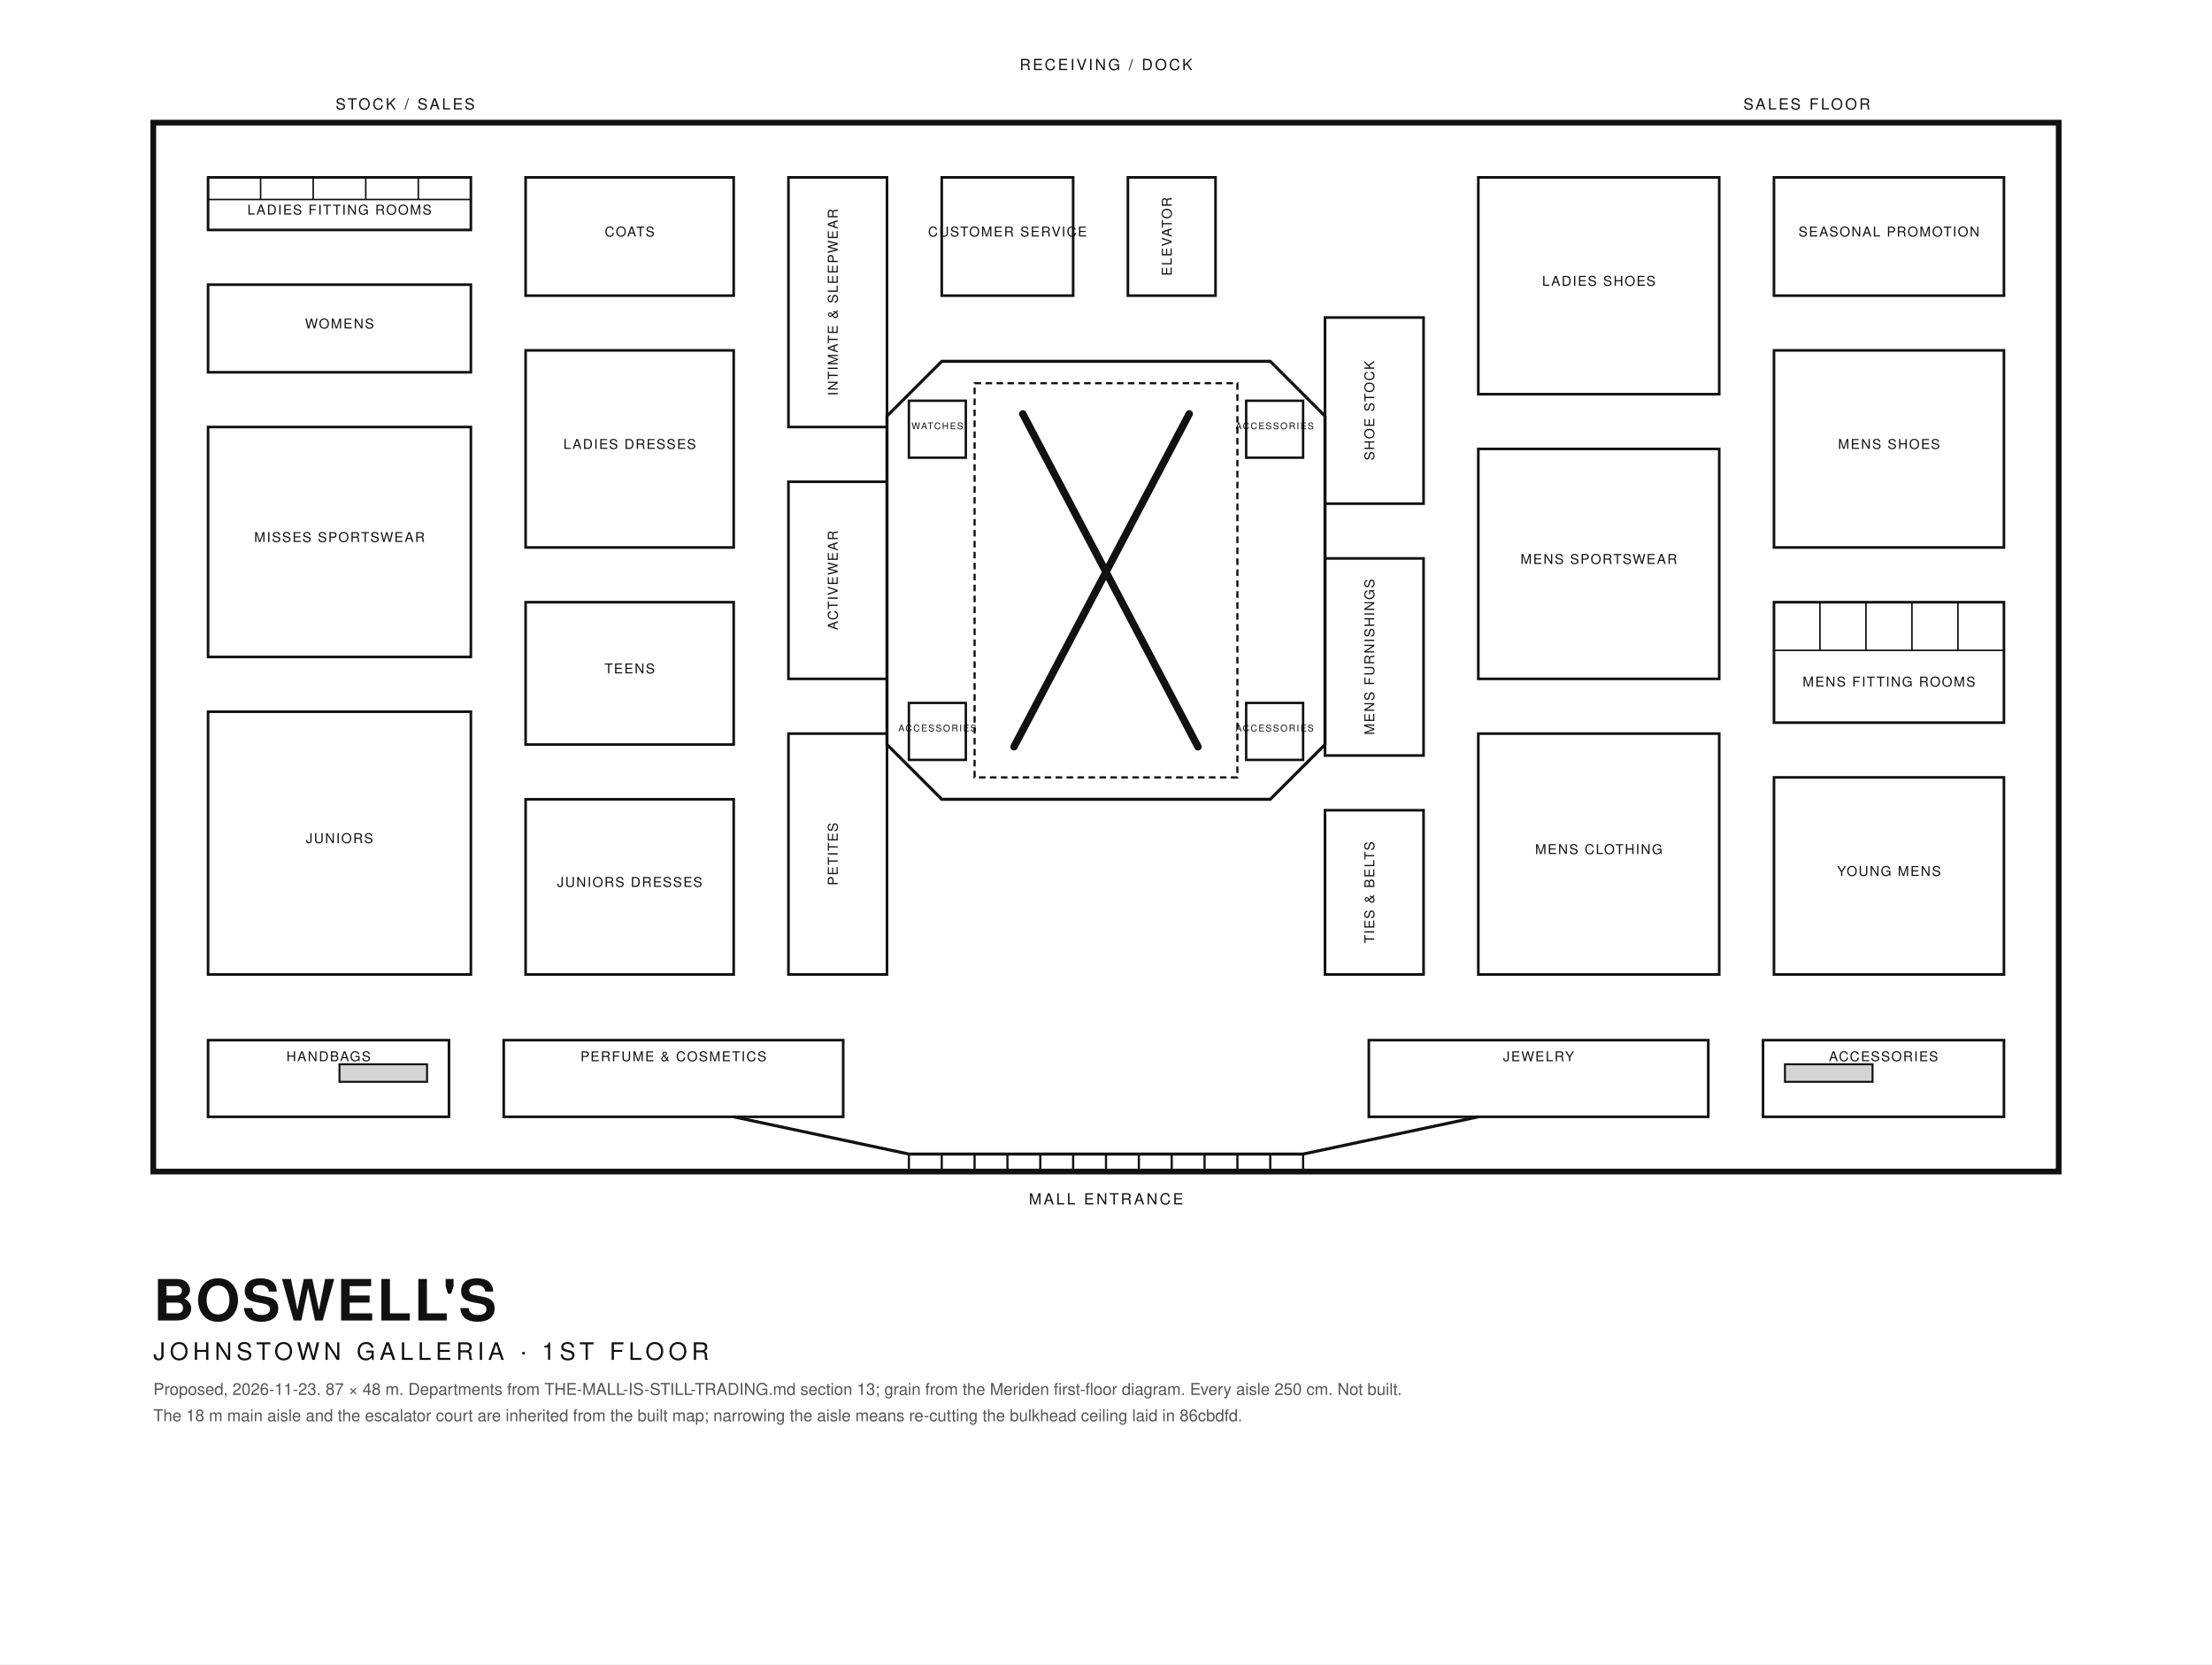
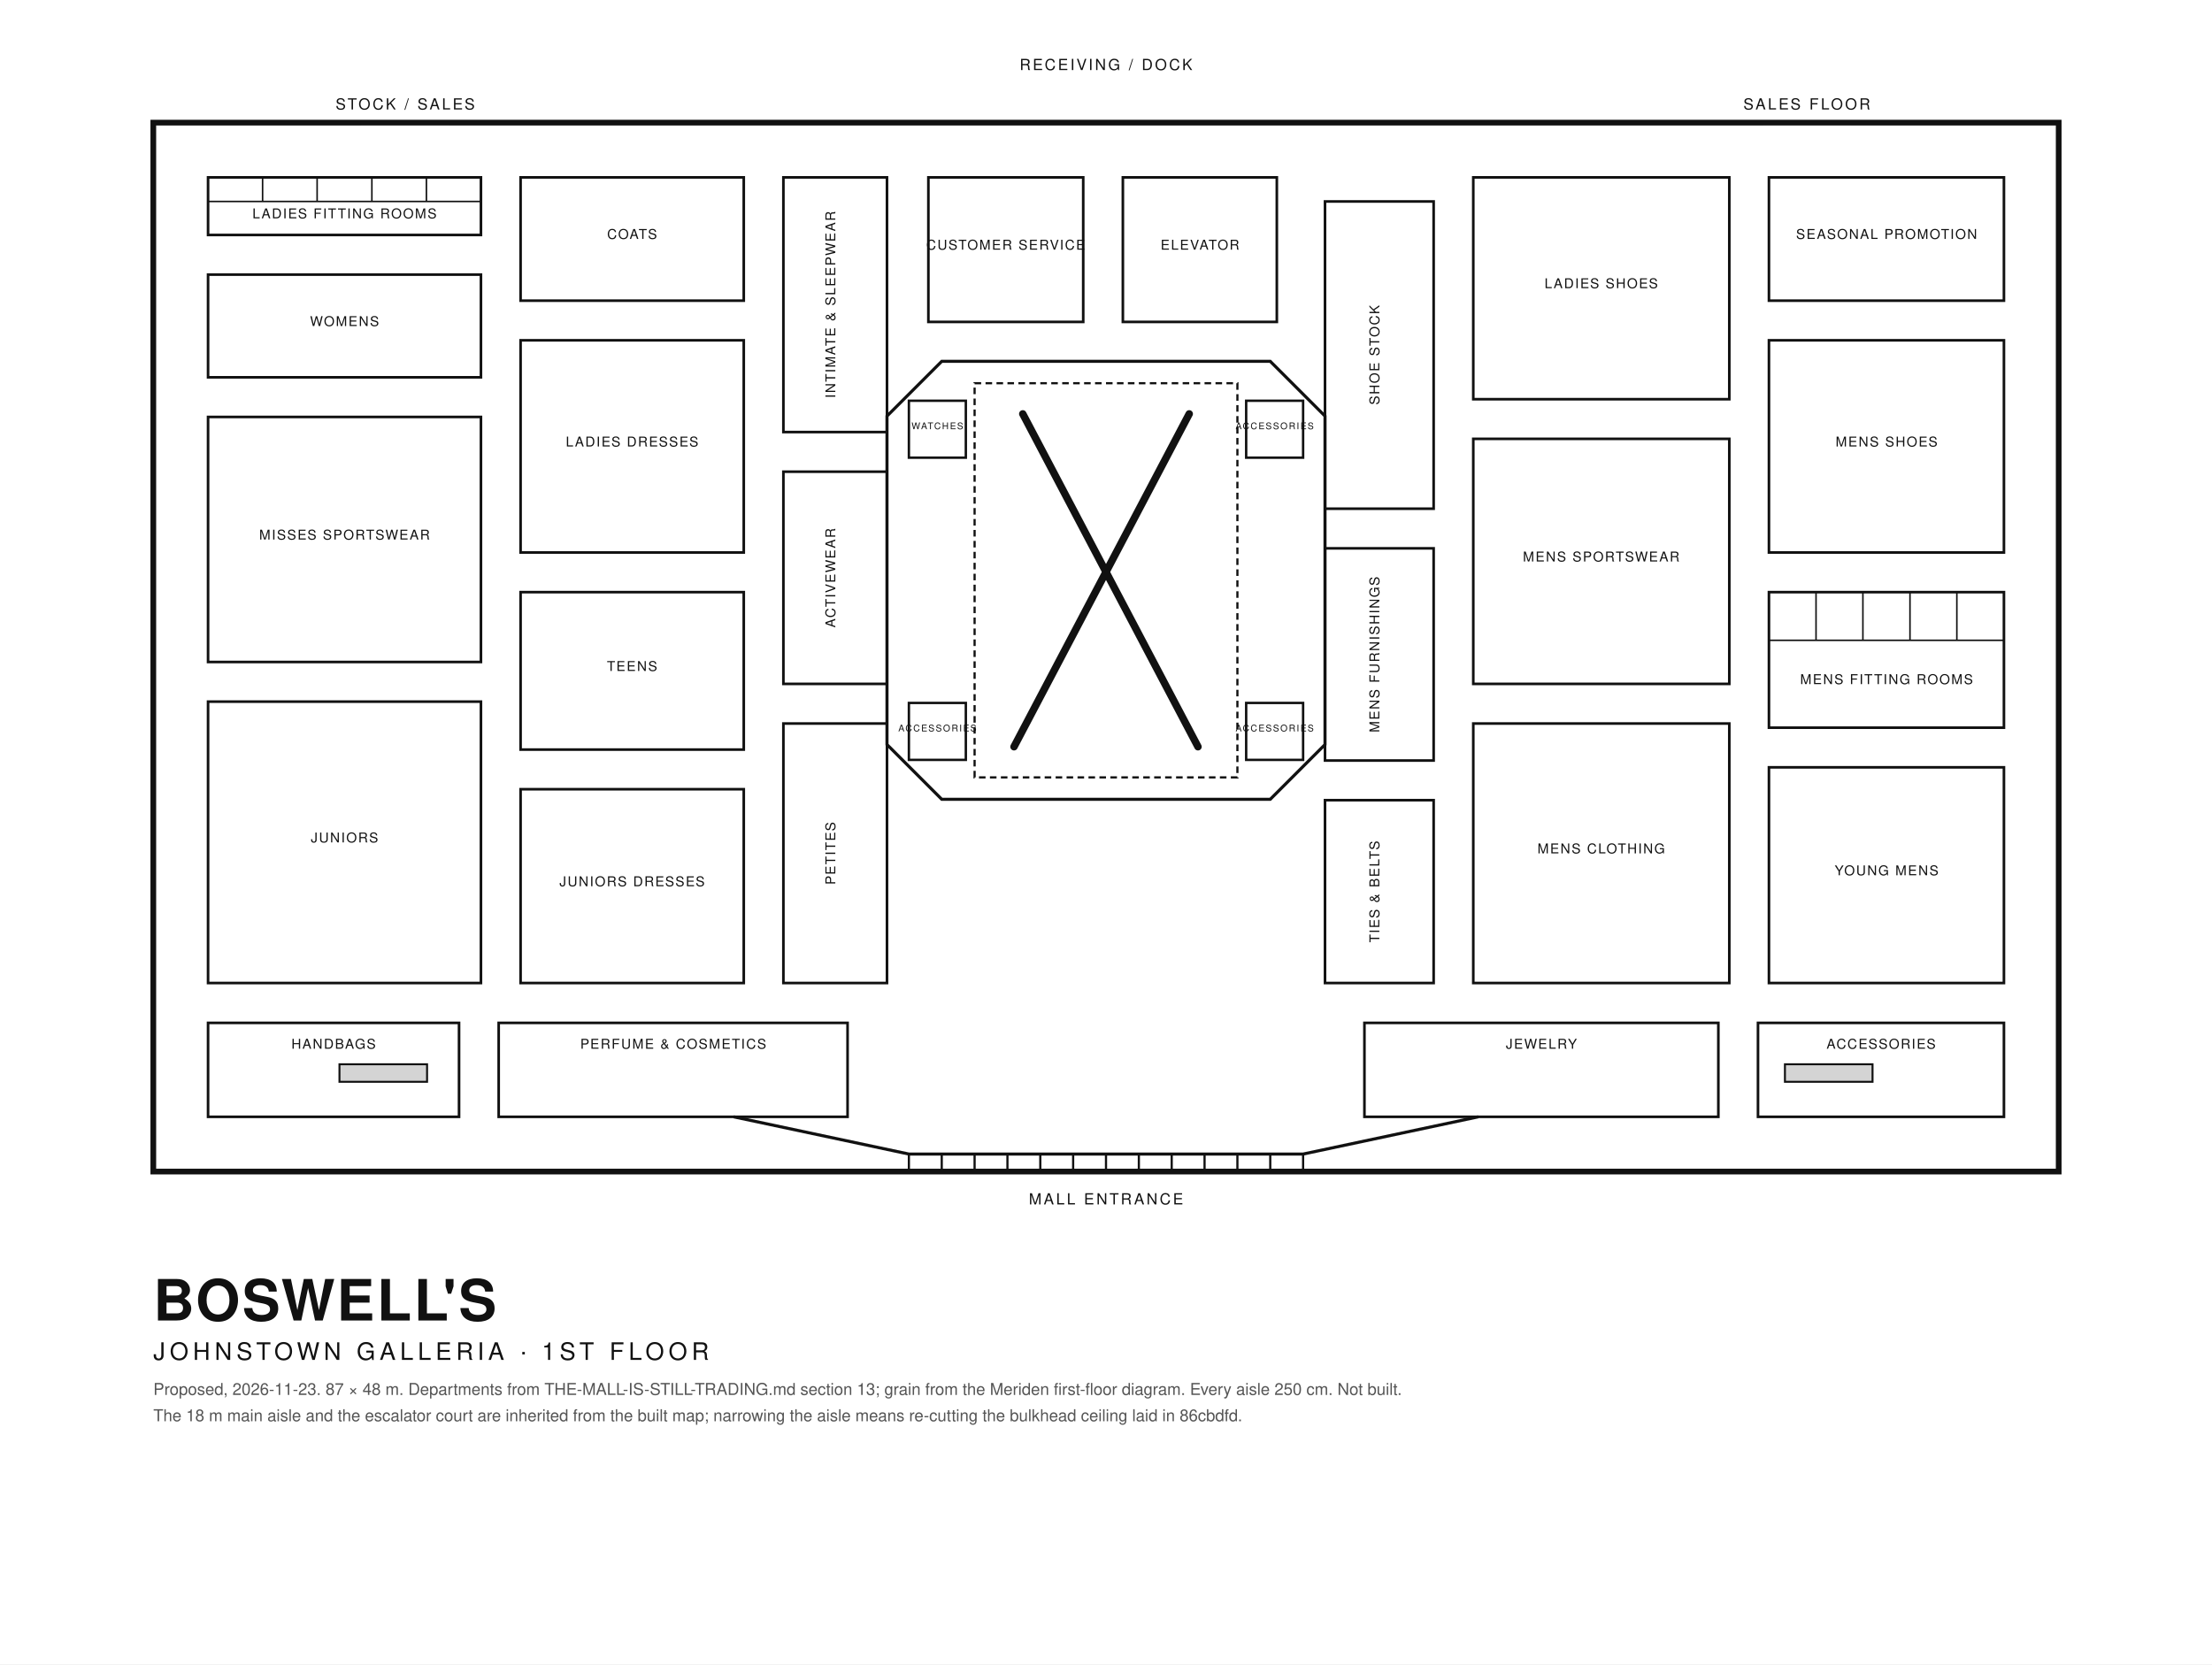
<svg xmlns="http://www.w3.org/2000/svg" viewBox="0 0 1010 760" width="1010" height="760" font-family="Helvetica, Arial, sans-serif">
  <rect x="0" y="0" width="1010" height="760" fill="#ffffff" />
  <rect x="70.0" y="56.0" width="870.0" height="479.0" fill="none" stroke="#111" stroke-width="2.6" />
  <g stroke="#111" stroke-width="2">
    <line x1="70.0" y1="56.0" x2="165.0" y2="56.0" />
    <line x1="205.0" y1="56.0" x2="805.0" y2="56.0" />
    <line x1="845.0" y1="56.0" x2="940.0" y2="56.0" />
  </g>
  <path d="M 335.0 510.0 L 415.0 527.0 L 595.0 527.0 L 675.0 510.0" fill="none" stroke="#111" stroke-width="1.4" />
  <g stroke="#111" stroke-width="1">
    <line x1="415.0" y1="535.0" x2="415.0" y2="527.0" />
    <line x1="430.0" y1="535.0" x2="430.0" y2="527.0" />
    <line x1="445.0" y1="535.0" x2="445.0" y2="527.0" />
    <line x1="460.0" y1="535.0" x2="460.0" y2="527.0" />
    <line x1="475.0" y1="535.0" x2="475.0" y2="527.0" />
    <line x1="490.0" y1="535.0" x2="490.0" y2="527.0" />
    <line x1="505.0" y1="535.0" x2="505.0" y2="527.0" />
    <line x1="520.0" y1="535.0" x2="520.0" y2="527.0" />
    <line x1="535.0" y1="535.0" x2="535.0" y2="527.0" />
    <line x1="550.0" y1="535.0" x2="550.0" y2="527.0" />
    <line x1="565.0" y1="535.0" x2="565.0" y2="527.0" />
    <line x1="580.0" y1="535.0" x2="580.0" y2="527.0" />
    <line x1="595.0" y1="535.0" x2="595.0" y2="527.0" />
  </g>
  <path d="M 430.0 365.0 L 580.0 365.0 L 605.0 340.0 L 605.0 190.0 L 580.0 165.0 L 430.0 165.0 L 405.0 190.0 L 405.0 340.0 Z" fill="none" stroke="#111" stroke-width="1.4" />
  <rect x="445.0" y="175.0" width="120.0" height="180.0" fill="none" stroke="#111" stroke-width="1" stroke-dasharray="3 2" />
  <g stroke="#111" stroke-width="3.4" stroke-linecap="round" fill="none">
    <line x1="463.0" y1="341.0" x2="543.0" y2="189.0" />
    <line x1="547.0" y1="341.0" x2="467.0" y2="189.0" />
  </g>
  <rect x="415.0" y="321.0" width="26.0" height="26.0" fill="none" stroke="#111" stroke-width="1.1" />
  <text x="428.0" y="334.0" text-anchor="middle" font-size="4.2" letter-spacing="0.6" fill="#111">
    <tspan x="428.0" dy="0">ACCESSORIES</tspan>
  </text>
  <rect x="569.0" y="321.0" width="26.0" height="26.0" fill="none" stroke="#111" stroke-width="1.1" />
  <text x="582.0" y="334.0" text-anchor="middle" font-size="4.2" letter-spacing="0.6" fill="#111">
    <tspan x="582.0" dy="0">ACCESSORIES</tspan>
  </text>
  <rect x="415.0" y="183.0" width="26.0" height="26.0" fill="none" stroke="#111" stroke-width="1.1" />
  <text x="428.0" y="196.0" text-anchor="middle" font-size="4.2" letter-spacing="0.6" fill="#111">
    <tspan x="428.0" dy="0">WATCHES</tspan>
  </text>
  <rect x="569.0" y="183.0" width="26.0" height="26.0" fill="none" stroke="#111" stroke-width="1.1" />
  <text x="582.0" y="196.0" text-anchor="middle" font-size="4.2" letter-spacing="0.6" fill="#111">
    <tspan x="582.0" dy="0">ACCESSORIES</tspan>
  </text>
-   <rect x="95.0" y="475.0" width="110.0" height="35.0" fill="none" stroke="#111" stroke-width="1.2" />
-   <text x="150.0" y="484.6" text-anchor="middle" font-size="6.2" letter-spacing="0.6" fill="#111">
-     <tspan x="150.0" dy="0">HANDBAGS</tspan>
+   <rect x="95.0" y="467.1" width="114.6" height="42.9" fill="none" stroke="#111" stroke-width="1.2" />
+   <text x="152.3" y="478.9" text-anchor="middle" font-size="6.2" letter-spacing="0.6" fill="#111">
+     <tspan x="152.3" dy="0">HANDBAGS</tspan>
  </text>
-   <rect x="230.0" y="475.0" width="155.0" height="35.0" fill="none" stroke="#111" stroke-width="1.2" />
-   <text x="307.5" y="484.6" text-anchor="middle" font-size="6.2" letter-spacing="0.6" fill="#111">
-     <tspan x="307.5" dy="0">PERFUME &amp; COSMETICS</tspan>
+   <rect x="227.7" y="467.1" width="159.3" height="42.9" fill="none" stroke="#111" stroke-width="1.2" />
+   <text x="307.4" y="478.9" text-anchor="middle" font-size="6.2" letter-spacing="0.6" fill="#111">
+     <tspan x="307.4" dy="0">PERFUME &amp; COSMETICS</tspan>
  </text>
-   <rect x="625.0" y="475.0" width="155.0" height="35.0" fill="none" stroke="#111" stroke-width="1.2" />
-   <text x="702.5" y="484.6" text-anchor="middle" font-size="6.2" letter-spacing="0.6" fill="#111">
-     <tspan x="702.5" dy="0">JEWELRY</tspan>
+   <rect x="623.0" y="467.1" width="161.6" height="42.9" fill="none" stroke="#111" stroke-width="1.2" />
+   <text x="703.8" y="478.9" text-anchor="middle" font-size="6.2" letter-spacing="0.6" fill="#111">
+     <tspan x="703.8" dy="0">JEWELRY</tspan>
  </text>
-   <rect x="805.0" y="475.0" width="110.0" height="35.0" fill="none" stroke="#111" stroke-width="1.2" />
-   <text x="860.0" y="484.6" text-anchor="middle" font-size="6.2" letter-spacing="0.6" fill="#111">
-     <tspan x="860.0" dy="0">ACCESSORIES</tspan>
+   <rect x="802.7" y="467.1" width="112.3" height="42.9" fill="none" stroke="#111" stroke-width="1.2" />
+   <text x="858.9" y="478.9" text-anchor="middle" font-size="6.2" letter-spacing="0.6" fill="#111">
+     <tspan x="858.9" dy="0">ACCESSORIES</tspan>
  </text>
-   <rect x="95.0" y="325.0" width="120.0" height="120.0" fill="none" stroke="#111" stroke-width="1.2" />
-   <text x="155.0" y="385.0" text-anchor="middle" font-size="6.2" letter-spacing="0.6" fill="#111">
-     <tspan x="155.0" dy="0">JUNIORS</tspan>
+   <rect x="95.0" y="320.4" width="124.6" height="128.5" fill="none" stroke="#111" stroke-width="1.2" />
+   <text x="157.3" y="384.7" text-anchor="middle" font-size="6.2" letter-spacing="0.6" fill="#111">
+     <tspan x="157.3" dy="0">JUNIORS</tspan>
  </text>
-   <rect x="95.0" y="195.0" width="120.0" height="105.0" fill="none" stroke="#111" stroke-width="1.2" />
-   <text x="155.0" y="247.5" text-anchor="middle" font-size="6.2" letter-spacing="0.6" fill="#111">
-     <tspan x="155.0" dy="0">MISSES SPORTSWEAR</tspan>
+   <rect x="95.0" y="190.4" width="124.6" height="111.9" fill="none" stroke="#111" stroke-width="1.2" />
+   <text x="157.3" y="246.4" text-anchor="middle" font-size="6.2" letter-spacing="0.6" fill="#111">
+     <tspan x="157.3" dy="0">MISSES SPORTSWEAR</tspan>
  </text>
-   <rect x="95.0" y="130.0" width="120.0" height="40.0" fill="none" stroke="#111" stroke-width="1.2" />
-   <text x="155.0" y="150.0" text-anchor="middle" font-size="6.2" letter-spacing="0.6" fill="#111">
-     <tspan x="155.0" dy="0">WOMENS</tspan>
+   <rect x="95.0" y="125.4" width="124.6" height="46.9" fill="none" stroke="#111" stroke-width="1.2" />
+   <text x="157.3" y="148.9" text-anchor="middle" font-size="6.2" letter-spacing="0.6" fill="#111">
+     <tspan x="157.3" dy="0">WOMENS</tspan>
  </text>
-   <rect x="95.0" y="81.0" width="120.0" height="24.0" fill="none" stroke="#111" stroke-width="1.2" />
+   <rect x="95.0" y="81.0" width="124.6" height="26.3" fill="none" stroke="#111" stroke-width="1.2" />
  <g stroke="#111" stroke-width="0.7">
-     <line x1="119.0" y1="81.0" x2="119.0" y2="91.1" />
-     <line x1="143.0" y1="81.0" x2="143.0" y2="91.1" />
-     <line x1="167.0" y1="81.0" x2="167.0" y2="91.1" />
-     <line x1="191.0" y1="81.0" x2="191.0" y2="91.1" />
-     <line x1="95.0" y1="91.1" x2="215.0" y2="91.1" />
+     <line x1="119.9" y1="81.0" x2="119.9" y2="92.0" />
+     <line x1="144.8" y1="81.0" x2="144.8" y2="92.0" />
+     <line x1="169.8" y1="81.0" x2="169.8" y2="92.0" />
+     <line x1="194.7" y1="81.0" x2="194.7" y2="92.0" />
+     <line x1="95.0" y1="92.0" x2="219.6" y2="92.0" />
  </g>
-   <text x="155.0" y="98.0" text-anchor="middle" font-size="6.2" letter-spacing="0.6" fill="#111">
-     <tspan x="155.0" dy="0">LADIES FITTING ROOMS</tspan>
+   <text x="157.3" y="99.7" text-anchor="middle" font-size="6.2" letter-spacing="0.6" fill="#111">
+     <tspan x="157.3" dy="0">LADIES FITTING ROOMS</tspan>
  </text>
-   <rect x="240.0" y="365.0" width="95.0" height="80.0" fill="none" stroke="#111" stroke-width="1.2" />
-   <text x="287.5" y="405.0" text-anchor="middle" font-size="6.2" letter-spacing="0.6" fill="#111">
-     <tspan x="287.5" dy="0">JUNIORS DRESSES</tspan>
+   <rect x="237.7" y="360.4" width="101.9" height="88.5" fill="none" stroke="#111" stroke-width="1.2" />
+   <text x="288.6" y="404.7" text-anchor="middle" font-size="6.2" letter-spacing="0.6" fill="#111">
+     <tspan x="288.6" dy="0">JUNIORS DRESSES</tspan>
  </text>
-   <rect x="240.0" y="275.0" width="95.0" height="65.0" fill="none" stroke="#111" stroke-width="1.2" />
-   <text x="287.5" y="307.5" text-anchor="middle" font-size="6.2" letter-spacing="0.6" fill="#111">
-     <tspan x="287.5" dy="0">TEENS</tspan>
+   <rect x="237.7" y="270.4" width="101.9" height="71.9" fill="none" stroke="#111" stroke-width="1.2" />
+   <text x="288.6" y="306.4" text-anchor="middle" font-size="6.2" letter-spacing="0.6" fill="#111">
+     <tspan x="288.6" dy="0">TEENS</tspan>
  </text>
-   <rect x="240.0" y="160.0" width="95.0" height="90.0" fill="none" stroke="#111" stroke-width="1.2" />
-   <text x="287.5" y="205.0" text-anchor="middle" font-size="6.2" letter-spacing="0.6" fill="#111">
-     <tspan x="287.5" dy="0">LADIES DRESSES</tspan>
+   <rect x="237.7" y="155.4" width="101.9" height="96.9" fill="none" stroke="#111" stroke-width="1.2" />
+   <text x="288.6" y="203.9" text-anchor="middle" font-size="6.2" letter-spacing="0.6" fill="#111">
+     <tspan x="288.6" dy="0">LADIES DRESSES</tspan>
  </text>
-   <rect x="240.0" y="81.0" width="95.0" height="54.0" fill="none" stroke="#111" stroke-width="1.2" />
-   <text x="287.5" y="108.0" text-anchor="middle" font-size="6.2" letter-spacing="0.6" fill="#111">
-     <tspan x="287.5" dy="0">COATS</tspan>
+   <rect x="237.7" y="81.0" width="101.9" height="56.3" fill="none" stroke="#111" stroke-width="1.2" />
+   <text x="288.6" y="109.1" text-anchor="middle" font-size="6.2" letter-spacing="0.6" fill="#111">
+     <tspan x="288.6" dy="0">COATS</tspan>
  </text>
-   <rect x="360.0" y="335.0" width="45.0" height="110.0" fill="none" stroke="#111" stroke-width="1.2" />
-   <text x="382.5" y="390.0" text-anchor="middle" font-size="6.2" letter-spacing="0.6" fill="#111" transform="rotate(-90 382.5 390.0)">
-     <tspan x="382.5" dy="0">PETITES</tspan>
+   <rect x="357.7" y="330.4" width="47.3" height="118.5" fill="none" stroke="#111" stroke-width="1.2" />
+   <text x="381.4" y="389.7" text-anchor="middle" font-size="6.2" letter-spacing="0.6" fill="#111" transform="rotate(-90 381.4 389.7)">
+     <tspan x="381.4" dy="0">PETITES</tspan>
  </text>
-   <rect x="360.0" y="220.0" width="45.0" height="90.0" fill="none" stroke="#111" stroke-width="1.2" />
-   <text x="382.5" y="265.0" text-anchor="middle" font-size="6.2" letter-spacing="0.6" fill="#111" transform="rotate(-90 382.5 265.0)">
-     <tspan x="382.5" dy="0">ACTIVEWEAR</tspan>
+   <rect x="357.7" y="215.4" width="47.3" height="96.9" fill="none" stroke="#111" stroke-width="1.2" />
+   <text x="381.4" y="263.9" text-anchor="middle" font-size="6.2" letter-spacing="0.6" fill="#111" transform="rotate(-90 381.4 263.9)">
+     <tspan x="381.4" dy="0">ACTIVEWEAR</tspan>
  </text>
-   <rect x="360.0" y="81.0" width="45.0" height="114.0" fill="none" stroke="#111" stroke-width="1.2" />
-   <text x="382.5" y="138.0" text-anchor="middle" font-size="6.2" letter-spacing="0.6" fill="#111" transform="rotate(-90 382.5 138.0)">
-     <tspan x="382.5" dy="0">INTIMATE &amp; SLEEPWEAR</tspan>
+   <rect x="357.7" y="81.0" width="47.3" height="116.3" fill="none" stroke="#111" stroke-width="1.2" />
+   <text x="381.4" y="139.1" text-anchor="middle" font-size="6.2" letter-spacing="0.6" fill="#111" transform="rotate(-90 381.4 139.1)">
+     <tspan x="381.4" dy="0">INTIMATE &amp; SLEEPWEAR</tspan>
  </text>
-   <rect x="605.0" y="370.0" width="45.0" height="75.0" fill="none" stroke="#111" stroke-width="1.2" />
-   <text x="627.5" y="407.5" text-anchor="middle" font-size="6.2" letter-spacing="0.6" fill="#111" transform="rotate(-90 627.5 407.5)">
-     <tspan x="627.5" dy="0">TIES &amp; BELTS</tspan>
+   <rect x="605.0" y="365.4" width="49.6" height="83.5" fill="none" stroke="#111" stroke-width="1.2" />
+   <text x="629.8" y="407.2" text-anchor="middle" font-size="6.2" letter-spacing="0.6" fill="#111" transform="rotate(-90 629.8 407.2)">
+     <tspan x="629.8" dy="0">TIES &amp; BELTS</tspan>
  </text>
-   <rect x="605.0" y="255.0" width="45.0" height="90.0" fill="none" stroke="#111" stroke-width="1.2" />
-   <text x="627.5" y="300.0" text-anchor="middle" font-size="6.2" letter-spacing="0.6" fill="#111" transform="rotate(-90 627.5 300.0)">
-     <tspan x="627.5" dy="0">MENS FURNISHINGS</tspan>
+   <rect x="605.0" y="250.4" width="49.6" height="96.9" fill="none" stroke="#111" stroke-width="1.2" />
+   <text x="629.8" y="298.9" text-anchor="middle" font-size="6.2" letter-spacing="0.6" fill="#111" transform="rotate(-90 629.8 298.9)">
+     <tspan x="629.8" dy="0">MENS FURNISHINGS</tspan>
  </text>
-   <rect x="605.0" y="145.0" width="45.0" height="85.0" fill="none" stroke="#111" stroke-width="1.2" />
-   <text x="627.5" y="187.5" text-anchor="middle" font-size="6.2" letter-spacing="0.6" fill="#111" transform="rotate(-90 627.5 187.5)">
-     <tspan x="627.5" dy="0">SHOE STOCK</tspan>
+   <rect x="605.0" y="92.0" width="49.6" height="140.3" fill="none" stroke="#111" stroke-width="1.2" />
+   <text x="629.8" y="162.1" text-anchor="middle" font-size="6.2" letter-spacing="0.6" fill="#111" transform="rotate(-90 629.8 162.1)">
+     <tspan x="629.8" dy="0">SHOE STOCK</tspan>
  </text>
-   <rect x="675.0" y="335.0" width="110.0" height="110.0" fill="none" stroke="#111" stroke-width="1.2" />
-   <text x="730.0" y="390.0" text-anchor="middle" font-size="6.2" letter-spacing="0.6" fill="#111">
-     <tspan x="730.0" dy="0">MENS CLOTHING</tspan>
+   <rect x="672.7" y="330.4" width="116.9" height="118.5" fill="none" stroke="#111" stroke-width="1.2" />
+   <text x="731.1" y="389.7" text-anchor="middle" font-size="6.2" letter-spacing="0.6" fill="#111">
+     <tspan x="731.1" dy="0">MENS CLOTHING</tspan>
  </text>
-   <rect x="675.0" y="205.0" width="110.0" height="105.0" fill="none" stroke="#111" stroke-width="1.2" />
-   <text x="730.0" y="257.5" text-anchor="middle" font-size="6.2" letter-spacing="0.6" fill="#111">
-     <tspan x="730.0" dy="0">MENS SPORTSWEAR</tspan>
+   <rect x="672.7" y="200.4" width="116.9" height="111.9" fill="none" stroke="#111" stroke-width="1.2" />
+   <text x="731.1" y="256.4" text-anchor="middle" font-size="6.2" letter-spacing="0.6" fill="#111">
+     <tspan x="731.1" dy="0">MENS SPORTSWEAR</tspan>
  </text>
-   <rect x="675.0" y="81.0" width="110.0" height="99.0" fill="none" stroke="#111" stroke-width="1.2" />
-   <text x="730.0" y="130.5" text-anchor="middle" font-size="6.2" letter-spacing="0.6" fill="#111">
-     <tspan x="730.0" dy="0">LADIES SHOES</tspan>
+   <rect x="672.7" y="81.0" width="116.9" height="101.3" fill="none" stroke="#111" stroke-width="1.2" />
+   <text x="731.1" y="131.6" text-anchor="middle" font-size="6.2" letter-spacing="0.6" fill="#111">
+     <tspan x="731.1" dy="0">LADIES SHOES</tspan>
  </text>
-   <rect x="810.0" y="355.0" width="105.0" height="90.0" fill="none" stroke="#111" stroke-width="1.2" />
-   <text x="862.5" y="400.0" text-anchor="middle" font-size="6.2" letter-spacing="0.6" fill="#111">
-     <tspan x="862.5" dy="0">YOUNG MENS</tspan>
+   <rect x="807.7" y="350.4" width="107.3" height="98.5" fill="none" stroke="#111" stroke-width="1.2" />
+   <text x="861.4" y="399.7" text-anchor="middle" font-size="6.2" letter-spacing="0.6" fill="#111">
+     <tspan x="861.4" dy="0">YOUNG MENS</tspan>
  </text>
-   <rect x="810.0" y="275.0" width="105.0" height="55.0" fill="none" stroke="#111" stroke-width="1.2" />
+   <rect x="807.7" y="270.4" width="107.3" height="61.9" fill="none" stroke="#111" stroke-width="1.2" />
  <g stroke="#111" stroke-width="0.7">
-     <line x1="831.0" y1="275.0" x2="831.0" y2="297.0" />
-     <line x1="852.0" y1="275.0" x2="852.0" y2="297.0" />
-     <line x1="873.0" y1="275.0" x2="873.0" y2="297.0" />
-     <line x1="894.0" y1="275.0" x2="894.0" y2="297.0" />
-     <line x1="810.0" y1="297.0" x2="915.0" y2="297.0" />
+     <line x1="829.2" y1="270.4" x2="829.2" y2="292.4" />
+     <line x1="850.6" y1="270.4" x2="850.6" y2="292.4" />
+     <line x1="872.1" y1="270.4" x2="872.1" y2="292.4" />
+     <line x1="893.5" y1="270.4" x2="893.5" y2="292.4" />
+     <line x1="807.7" y1="292.4" x2="915.0" y2="292.4" />
  </g>
-   <text x="862.5" y="313.5" text-anchor="middle" font-size="6.2" letter-spacing="0.6" fill="#111">
-     <tspan x="862.5" dy="0">MENS FITTING ROOMS</tspan>
+   <text x="861.4" y="312.4" text-anchor="middle" font-size="6.2" letter-spacing="0.6" fill="#111">
+     <tspan x="861.4" dy="0">MENS FITTING ROOMS</tspan>
  </text>
-   <rect x="810.0" y="160.0" width="105.0" height="90.0" fill="none" stroke="#111" stroke-width="1.2" />
-   <text x="862.5" y="205.0" text-anchor="middle" font-size="6.2" letter-spacing="0.6" fill="#111">
-     <tspan x="862.5" dy="0">MENS SHOES</tspan>
+   <rect x="807.7" y="155.4" width="107.3" height="96.9" fill="none" stroke="#111" stroke-width="1.2" />
+   <text x="861.4" y="203.9" text-anchor="middle" font-size="6.2" letter-spacing="0.6" fill="#111">
+     <tspan x="861.4" dy="0">MENS SHOES</tspan>
  </text>
-   <rect x="810.0" y="81.0" width="105.0" height="54.0" fill="none" stroke="#111" stroke-width="1.2" />
-   <text x="862.5" y="108.0" text-anchor="middle" font-size="6.2" letter-spacing="0.6" fill="#111">
-     <tspan x="862.5" dy="0">SEASONAL PROMOTION</tspan>
+   <rect x="807.7" y="81.0" width="107.3" height="56.3" fill="none" stroke="#111" stroke-width="1.2" />
+   <text x="861.4" y="109.1" text-anchor="middle" font-size="6.2" letter-spacing="0.6" fill="#111">
+     <tspan x="861.4" dy="0">SEASONAL PROMOTION</tspan>
  </text>
-   <rect x="430.0" y="81.0" width="60.0" height="54.0" fill="none" stroke="#111" stroke-width="1.2" />
-   <text x="460.0" y="108.0" text-anchor="middle" font-size="6.2" letter-spacing="0.6" fill="#111">
-     <tspan x="460.0" dy="0">CUSTOMER SERVICE</tspan>
+   <rect x="423.9" y="81.0" width="70.7" height="66.0" fill="none" stroke="#111" stroke-width="1.2" />
+   <text x="459.2" y="114.0" text-anchor="middle" font-size="6.2" letter-spacing="0.6" fill="#111">
+     <tspan x="459.2" dy="0">CUSTOMER SERVICE</tspan>
  </text>
-   <rect x="515.0" y="81.0" width="40.0" height="54.0" fill="none" stroke="#111" stroke-width="1.2" />
-   <text x="535.0" y="108.0" text-anchor="middle" font-size="6.2" letter-spacing="0.6" fill="#111" transform="rotate(-90 535.0 108.0)">
-     <tspan x="535.0" dy="0">ELEVATOR</tspan>
+   <rect x="512.7" y="81.0" width="70.3" height="66.0" fill="none" stroke="#111" stroke-width="1.2" />
+   <text x="547.9" y="114.0" text-anchor="middle" font-size="6.2" letter-spacing="0.6" fill="#111">
+     <tspan x="547.9" dy="0">ELEVATOR</tspan>
  </text>
  <rect x="155.0" y="486.0" width="40.0" height="8.0" fill="#111" fill-opacity="0.18" stroke="#111" stroke-width="0.9" />
  <rect x="815.0" y="486.0" width="40.0" height="8.0" fill="#111" fill-opacity="0.18" stroke="#111" stroke-width="0.9" />
  <g font-size="7" fill="#111" letter-spacing="1">
    <text x="505.0" y="550.0" text-anchor="middle">MALL ENTRANCE</text>
    <text x="505.0" y="32.0" text-anchor="middle">RECEIVING / DOCK</text>
    <text x="185.0" y="50.0" text-anchor="middle">STOCK / SALES</text>
    <text x="825.0" y="50.0" text-anchor="middle">SALES FLOOR</text>
  </g>
  <text x="70.0" y="603.0" font-size="26" font-weight="700" letter-spacing="1" fill="#111">BOSWELL'S</text>
  <text x="70.0" y="621.0" font-size="11" letter-spacing="2" fill="#111">JOHNSTOWN GALLERIA · 1ST FLOOR</text>
  <text x="70.0" y="637.0" font-size="7.5" fill="#555">Proposed, 2026-11-23. 87 × 48 m. Departments from THE-MALL-IS-STILL-TRADING.md section 13; grain from the Meriden first-floor diagram. Every aisle 250 cm. Not built.</text>
  <text x="70.0" y="649.0" font-size="7.5" fill="#555">The 18 m main aisle and the escalator court are inherited from the built map; narrowing the aisle means re-cutting the bulkhead ceiling laid in 86cbdfd.</text>
</svg>
